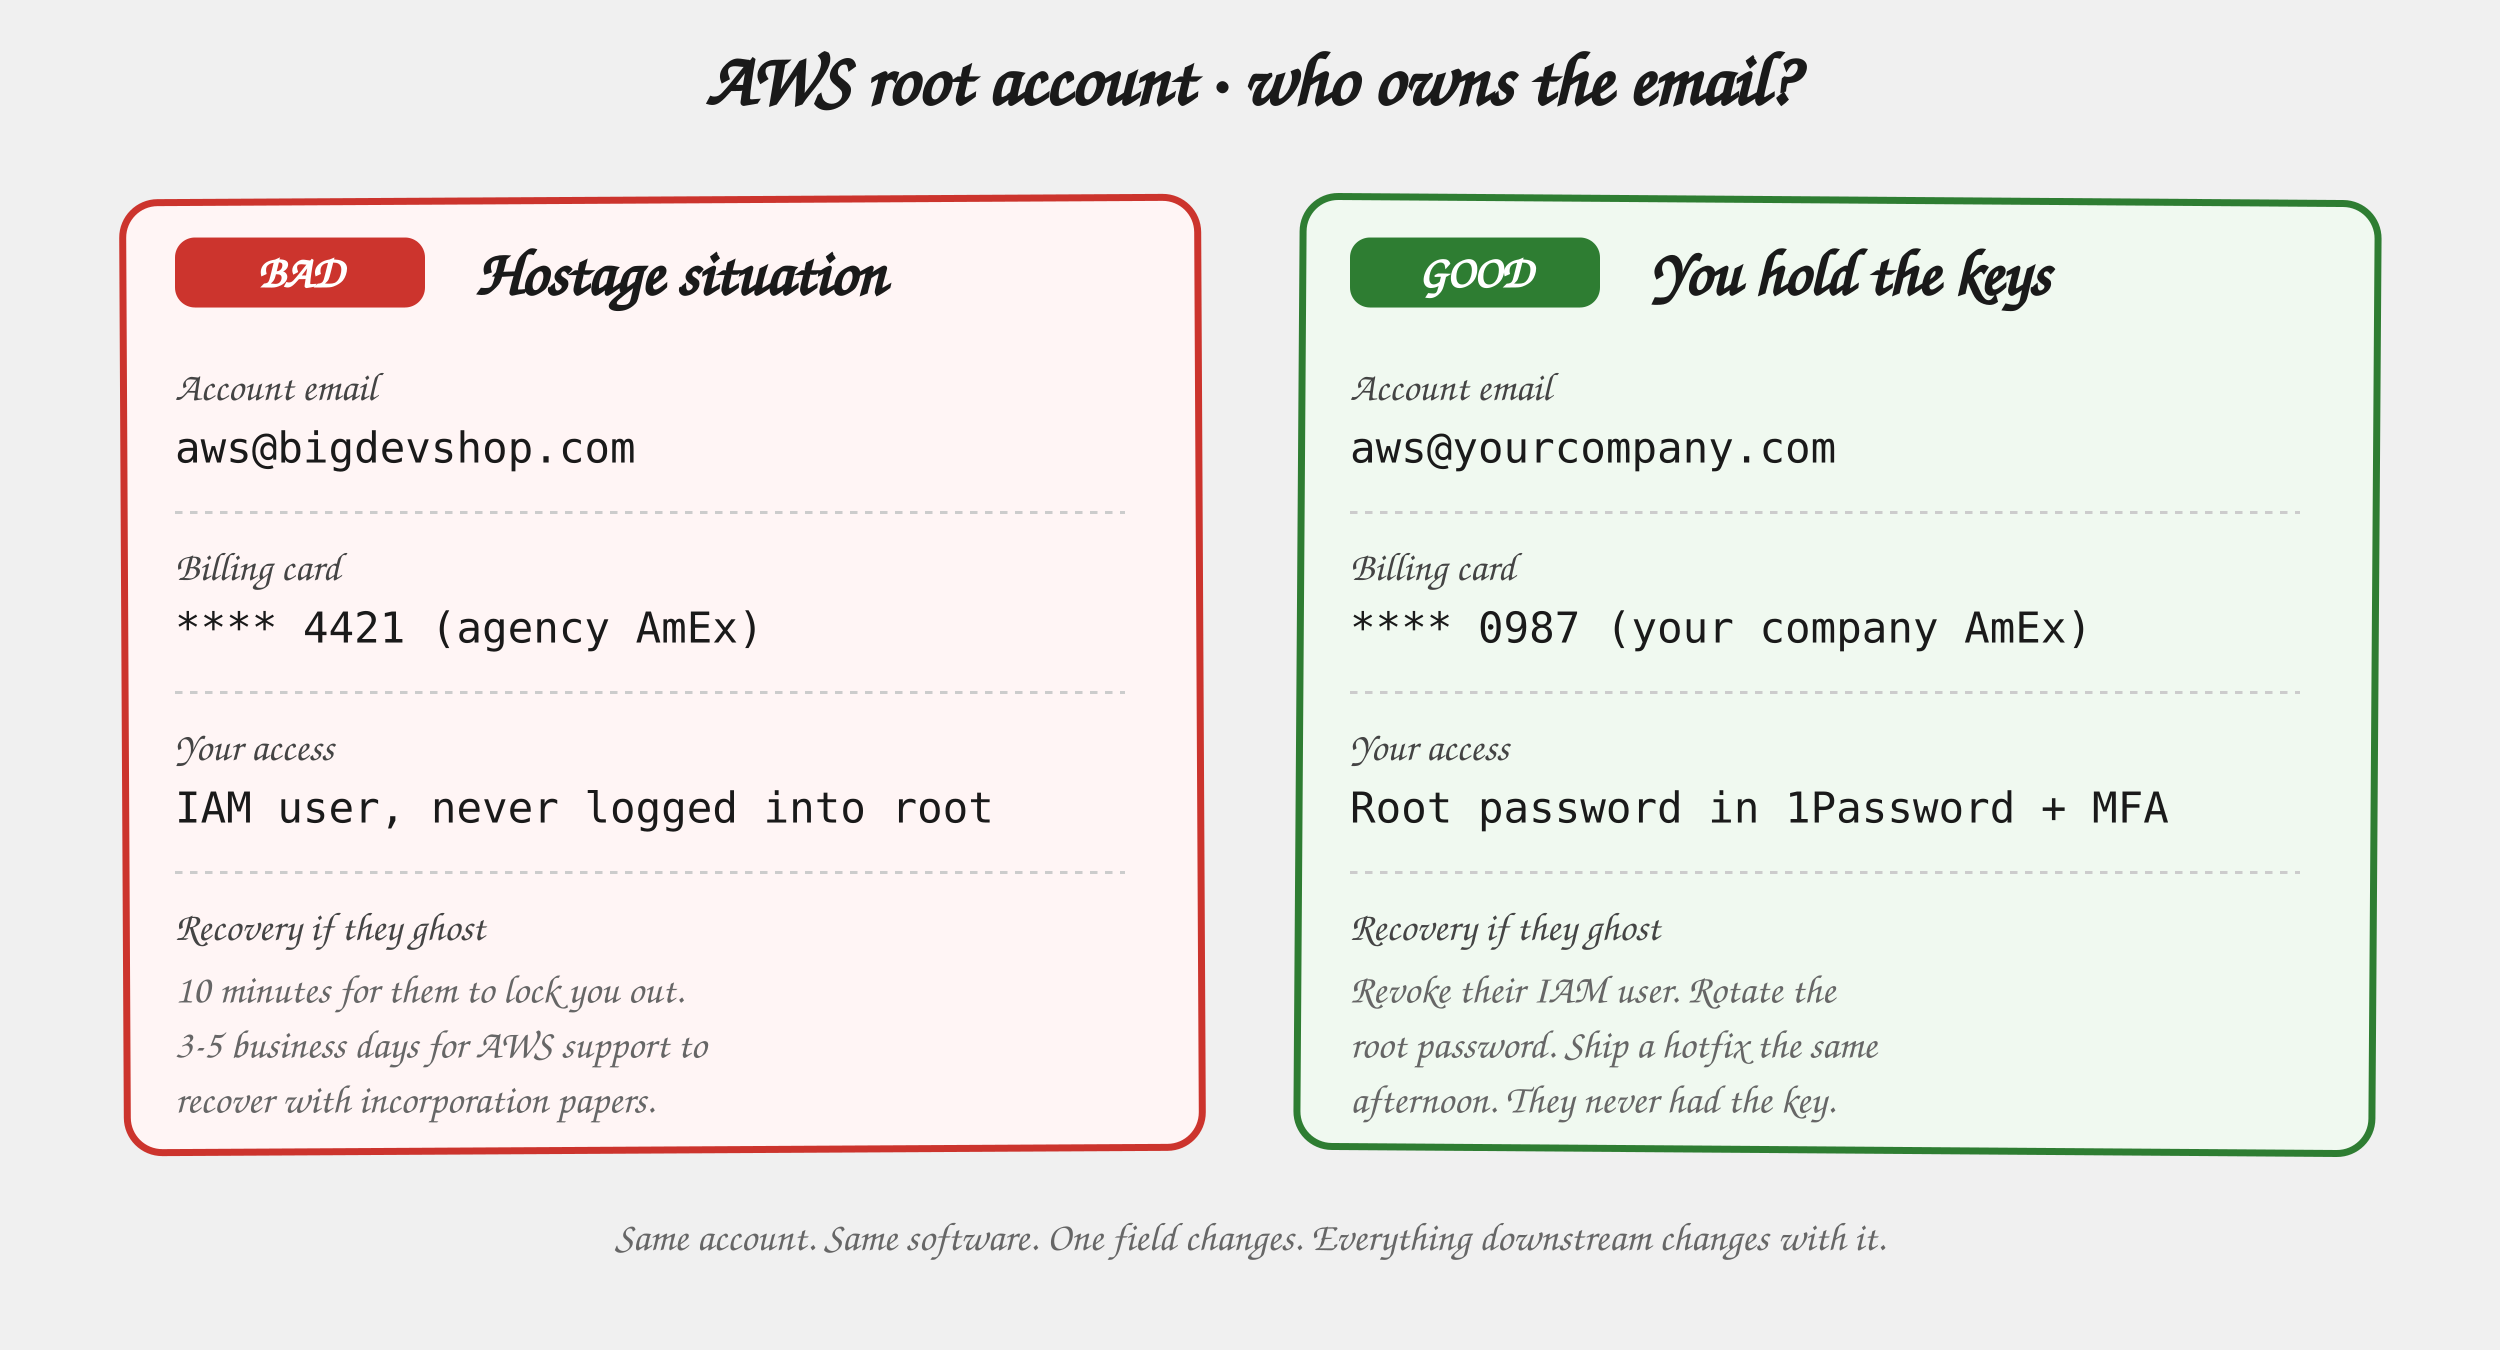
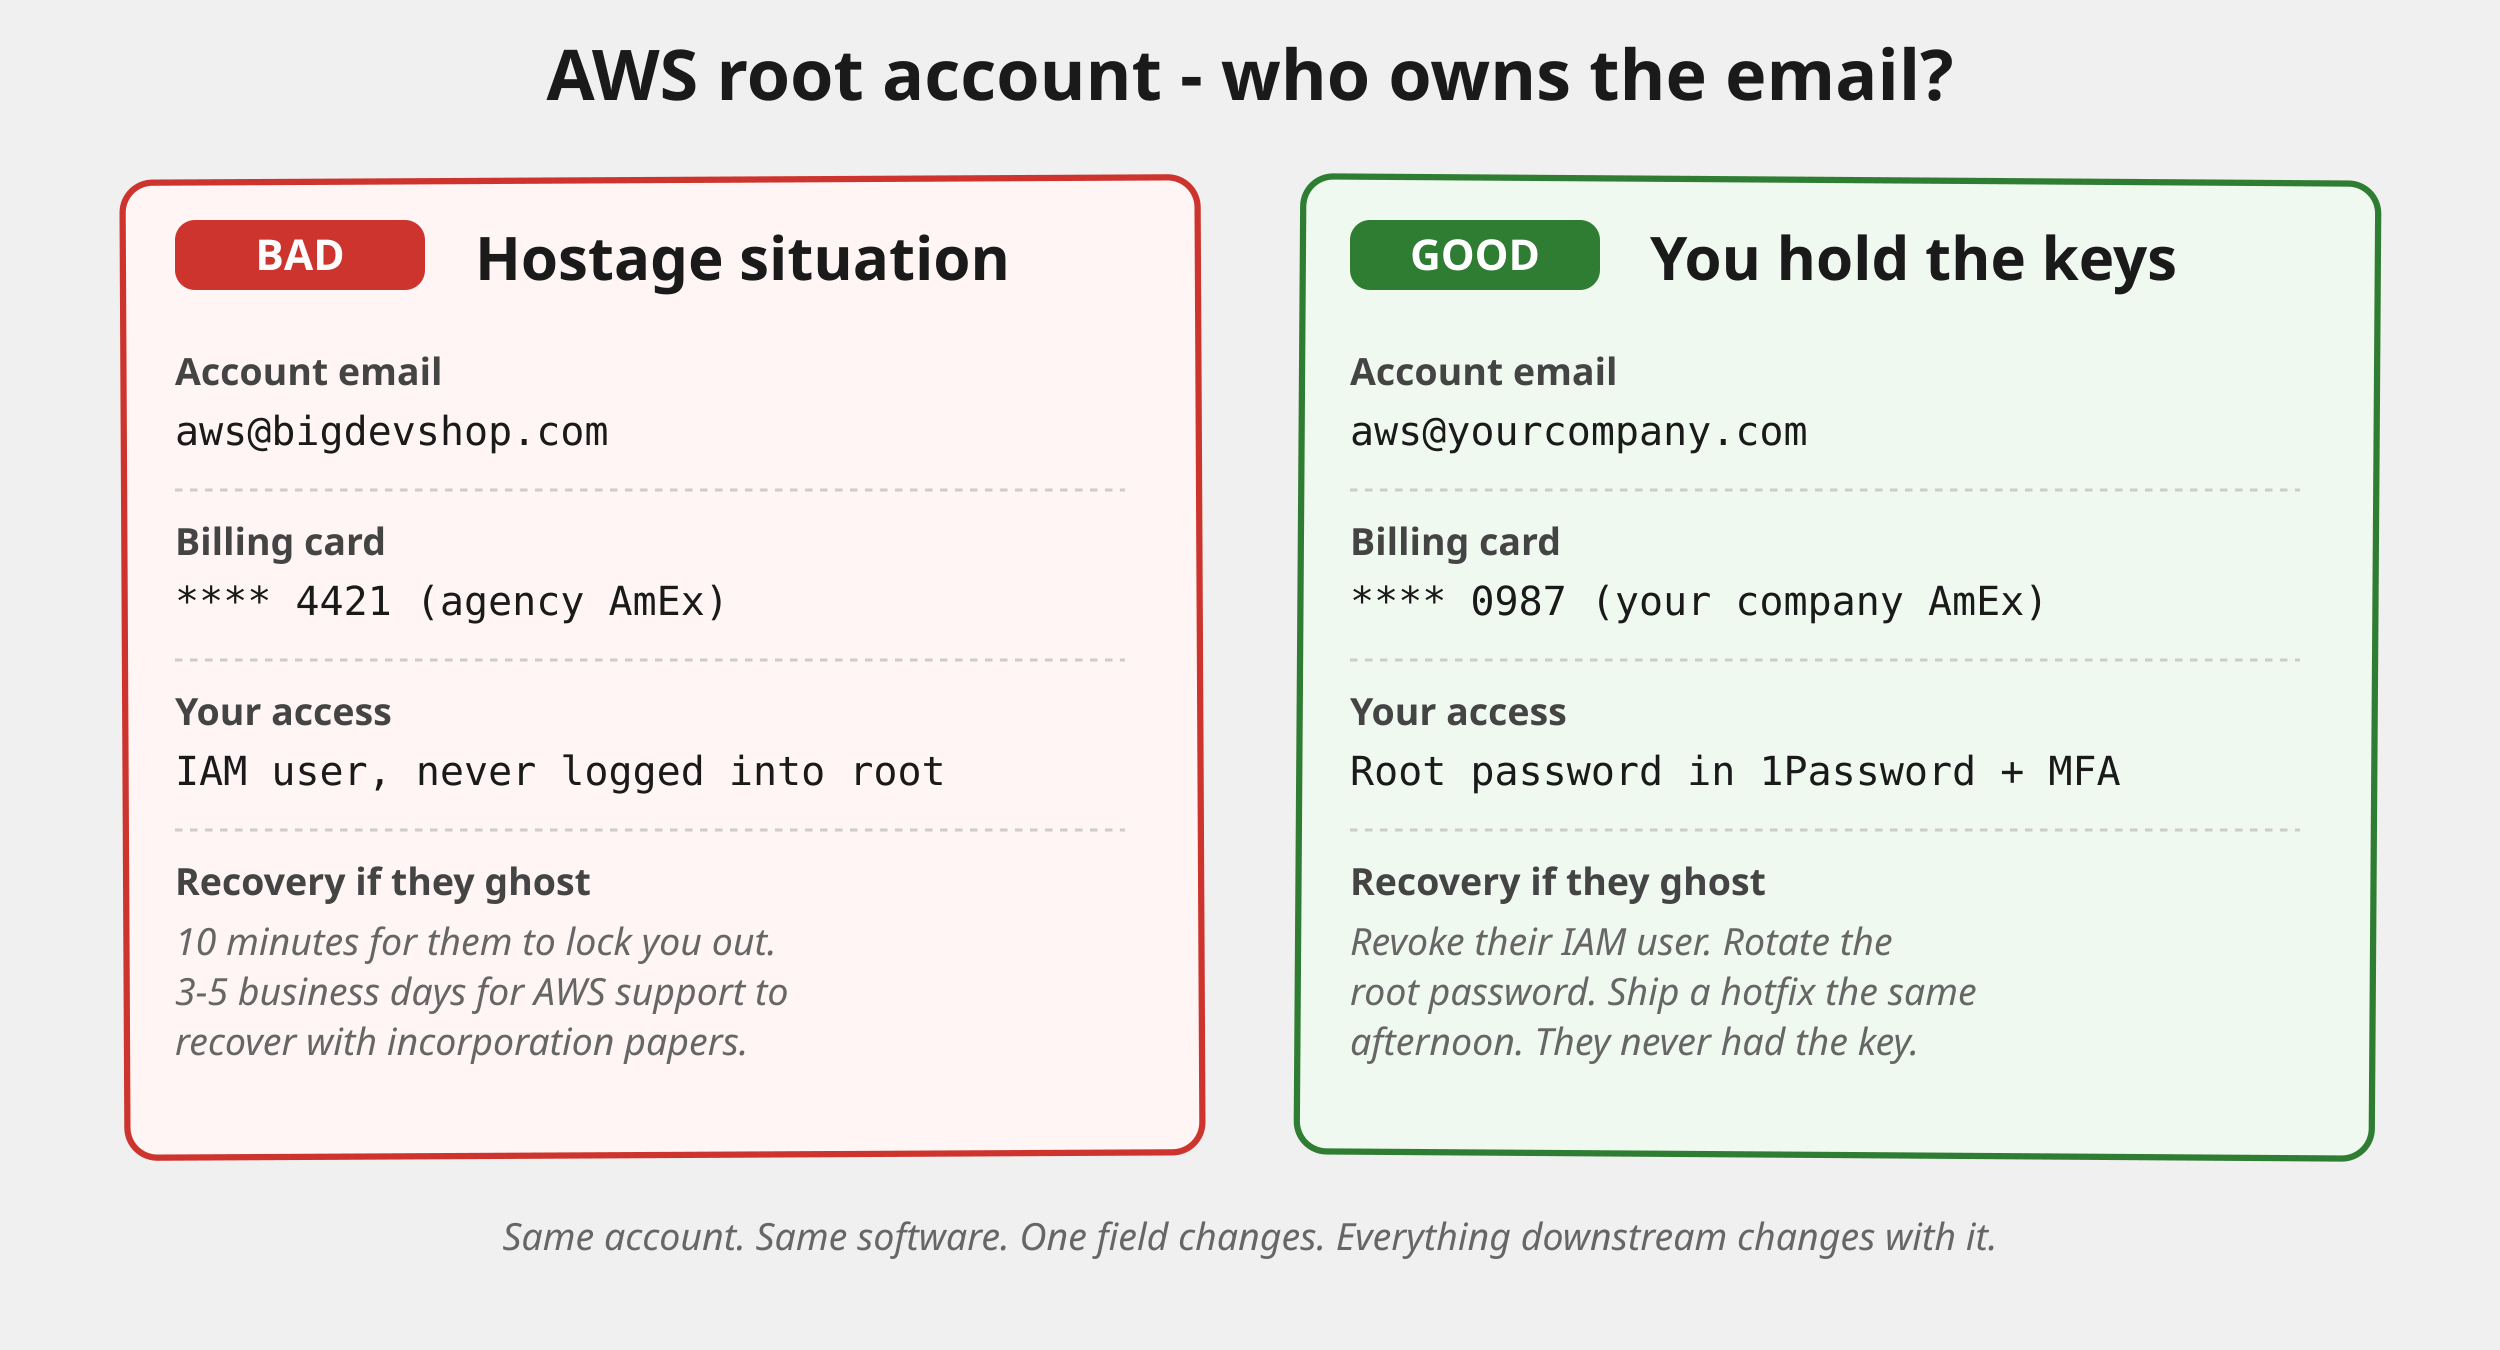
<svg xmlns="http://www.w3.org/2000/svg" viewBox="0 0 1000 540" role="img" aria-labelledby="email-title">
  <defs>
    <style>
-       .panel-title  { font-family: "Caveat", "Patrick Hand", cursive; font-size: 26px; fill: #1a1a1a; font-weight: 700; }
-       .label        { font-family: "Caveat", "Patrick Hand", cursive; font-size: 16px; fill: #444; font-weight: 600; }
-       .value-mono   { font-family: "JetBrains Mono", "Menlo", monospace; font-size: 17px; fill: #1a1a1a; }
-       .badge-bad    { font-family: "Caveat", "Patrick Hand", cursive; font-size: 18px; fill: #fff; font-weight: 700; }
-       .badge-good   { font-family: "Caveat", "Patrick Hand", cursive; font-size: 18px; fill: #fff; font-weight: 700; }
-       .caption      { font-family: "Caveat", "Patrick Hand", cursive; font-size: 16px; fill: #666; font-style: italic; }
-       .header       { font-family: "Caveat", "Patrick Hand", cursive; font-size: 30px; fill: #1a1a1a; font-weight: 700; }
-       .bad-box      { fill: #fff5f5; stroke: #cc342d; stroke-width: 2.8; stroke-linejoin: round; }
-       .good-box     { fill: #f0f9f0; stroke: #2e7d32; stroke-width: 2.8; stroke-linejoin: round; }
+       .panel-title  { font-family: "Segoe UI", system-ui, -apple-system, sans-serif; font-size: 24px; fill: #1a1a1a; font-weight: 700; }
+       .label        { font-family: "Segoe UI", system-ui, -apple-system, sans-serif; font-size: 15px; fill: #444; font-weight: 600; }
+       .value-mono   { font-family: "JetBrains Mono", "Menlo", monospace; font-size: 16px; fill: #1a1a1a; }
+       .badge-bad    { font-family: "Segoe UI", system-ui, -apple-system, sans-serif; font-size: 17px; fill: #fff; font-weight: 700; }
+       .badge-good   { font-family: "Segoe UI", system-ui, -apple-system, sans-serif; font-size: 17px; fill: #fff; font-weight: 700; }
+       .caption      { font-family: "Segoe UI", system-ui, -apple-system, sans-serif; font-size: 15px; fill: #666; font-style: italic; }
+       .header       { font-family: "Segoe UI", system-ui, -apple-system, sans-serif; font-size: 28px; fill: #1a1a1a; font-weight: 700; }
+       .bad-box      { fill: #fff5f5; stroke: #cc342d; stroke-width: 2.5; stroke-linejoin: round; }
+       .good-box     { fill: #f0f9f0; stroke: #2e7d32; stroke-width: 2.5; stroke-linejoin: round; }
      .pill-bad     { fill: #cc342d; }
      .pill-good    { fill: #2e7d32; }
      .row-line     { stroke: #ccc; stroke-width: 1.2; stroke-dasharray: 3 3; }
    </style>
  </defs>
-   <text x="500" y="42" class="header" text-anchor="middle">AWS root account · who owns the email?</text>
-   <rect x="50" y="80" width="430" height="380" rx="14" class="bad-box" transform="rotate(-0.3 265 270)" />
-   <rect x="70" y="95" width="100" height="28" rx="8" class="pill-bad" />
-   <text x="120" y="115" class="badge-bad" text-anchor="middle">BAD</text>
-   <text x="190" y="118" class="panel-title">Hostage situation</text>
-   <text x="70" y="160" class="label">Account email</text>
-   <text x="70" y="185" class="value-mono">aws@bigdevshop.com</text>
-   <line x1="70" y1="205" x2="450" y2="205" class="row-line" />
-   <text x="70" y="232" class="label">Billing card</text>
-   <text x="70" y="257" class="value-mono">**** 4421 (agency AmEx)</text>
-   <line x1="70" y1="277" x2="450" y2="277" class="row-line" />
-   <text x="70" y="304" class="label">Your access</text>
-   <text x="70" y="329" class="value-mono">IAM user, never logged into root</text>
-   <line x1="70" y1="349" x2="450" y2="349" class="row-line" />
-   <text x="70" y="376" class="label">Recovery if they ghost</text>
-   <text x="70" y="401" class="caption">10 minutes for them to lock you out.</text>
-   <text x="70" y="423" class="caption">3-5 business days for AWS support to</text>
-   <text x="70" y="445" class="caption">recover with incorporation papers.</text>
-   <rect x="520" y="80" width="430" height="380" rx="14" class="good-box" transform="rotate(0.4 735 270)" />
-   <rect x="540" y="95" width="100" height="28" rx="8" class="pill-good" />
-   <text x="590" y="115" class="badge-good" text-anchor="middle">GOOD</text>
-   <text x="660" y="118" class="panel-title">You hold the keys</text>
-   <text x="540" y="160" class="label">Account email</text>
-   <text x="540" y="185" class="value-mono">aws@yourcompany.com</text>
-   <line x1="540" y1="205" x2="920" y2="205" class="row-line" />
-   <text x="540" y="232" class="label">Billing card</text>
-   <text x="540" y="257" class="value-mono">**** 0987 (your company AmEx)</text>
-   <line x1="540" y1="277" x2="920" y2="277" class="row-line" />
-   <text x="540" y="304" class="label">Your access</text>
-   <text x="540" y="329" class="value-mono">Root password in 1Password + MFA</text>
-   <line x1="540" y1="349" x2="920" y2="349" class="row-line" />
-   <text x="540" y="376" class="label">Recovery if they ghost</text>
-   <text x="540" y="401" class="caption">Revoke their IAM user. Rotate the</text>
-   <text x="540" y="423" class="caption">root password. Ship a hotfix the same</text>
-   <text x="540" y="445" class="caption">afternoon. They never had the key.</text>
+   <text x="500" y="40" class="header" text-anchor="middle">AWS root account - who owns the email?</text>
+   <rect x="50" y="72" width="430" height="390" rx="12" class="bad-box" transform="rotate(-0.3 265 267)" />
+   <rect x="70" y="88" width="100" height="28" rx="8" class="pill-bad" />
+   <text x="120" y="108" class="badge-bad" text-anchor="middle">BAD</text>
+   <text x="190" y="112" class="panel-title">Hostage situation</text>
+   <text x="70" y="154" class="label">Account email</text>
+   <text x="70" y="178" class="value-mono">aws@bigdevshop.com</text>
+   <line x1="70" y1="196" x2="450" y2="196" class="row-line" />
+   <text x="70" y="222" class="label">Billing card</text>
+   <text x="70" y="246" class="value-mono">**** 4421 (agency AmEx)</text>
+   <line x1="70" y1="264" x2="450" y2="264" class="row-line" />
+   <text x="70" y="290" class="label">Your access</text>
+   <text x="70" y="314" class="value-mono">IAM user, never logged into root</text>
+   <line x1="70" y1="332" x2="450" y2="332" class="row-line" />
+   <text x="70" y="358" class="label">Recovery if they ghost</text>
+   <text x="70" y="382" class="caption">10 minutes for them to lock you out.</text>
+   <text x="70" y="402" class="caption">3-5 business days for AWS support to</text>
+   <text x="70" y="422" class="caption">recover with incorporation papers.</text>
+   <rect x="520" y="72" width="430" height="390" rx="12" class="good-box" transform="rotate(0.4 735 267)" />
+   <rect x="540" y="88" width="100" height="28" rx="8" class="pill-good" />
+   <text x="590" y="108" class="badge-good" text-anchor="middle">GOOD</text>
+   <text x="660" y="112" class="panel-title">You hold the keys</text>
+   <text x="540" y="154" class="label">Account email</text>
+   <text x="540" y="178" class="value-mono">aws@yourcompany.com</text>
+   <line x1="540" y1="196" x2="920" y2="196" class="row-line" />
+   <text x="540" y="222" class="label">Billing card</text>
+   <text x="540" y="246" class="value-mono">**** 0987 (your company AmEx)</text>
+   <line x1="540" y1="264" x2="920" y2="264" class="row-line" />
+   <text x="540" y="290" class="label">Your access</text>
+   <text x="540" y="314" class="value-mono">Root password in 1Password + MFA</text>
+   <line x1="540" y1="332" x2="920" y2="332" class="row-line" />
+   <text x="540" y="358" class="label">Recovery if they ghost</text>
+   <text x="540" y="382" class="caption">Revoke their IAM user. Rotate the</text>
+   <text x="540" y="402" class="caption">root password. Ship a hotfix the same</text>
+   <text x="540" y="422" class="caption">afternoon. They never had the key.</text>
  <text x="500" y="500" class="caption" text-anchor="middle">Same account. Same software. One field changes. Everything downstream changes with it.</text>
</svg>
